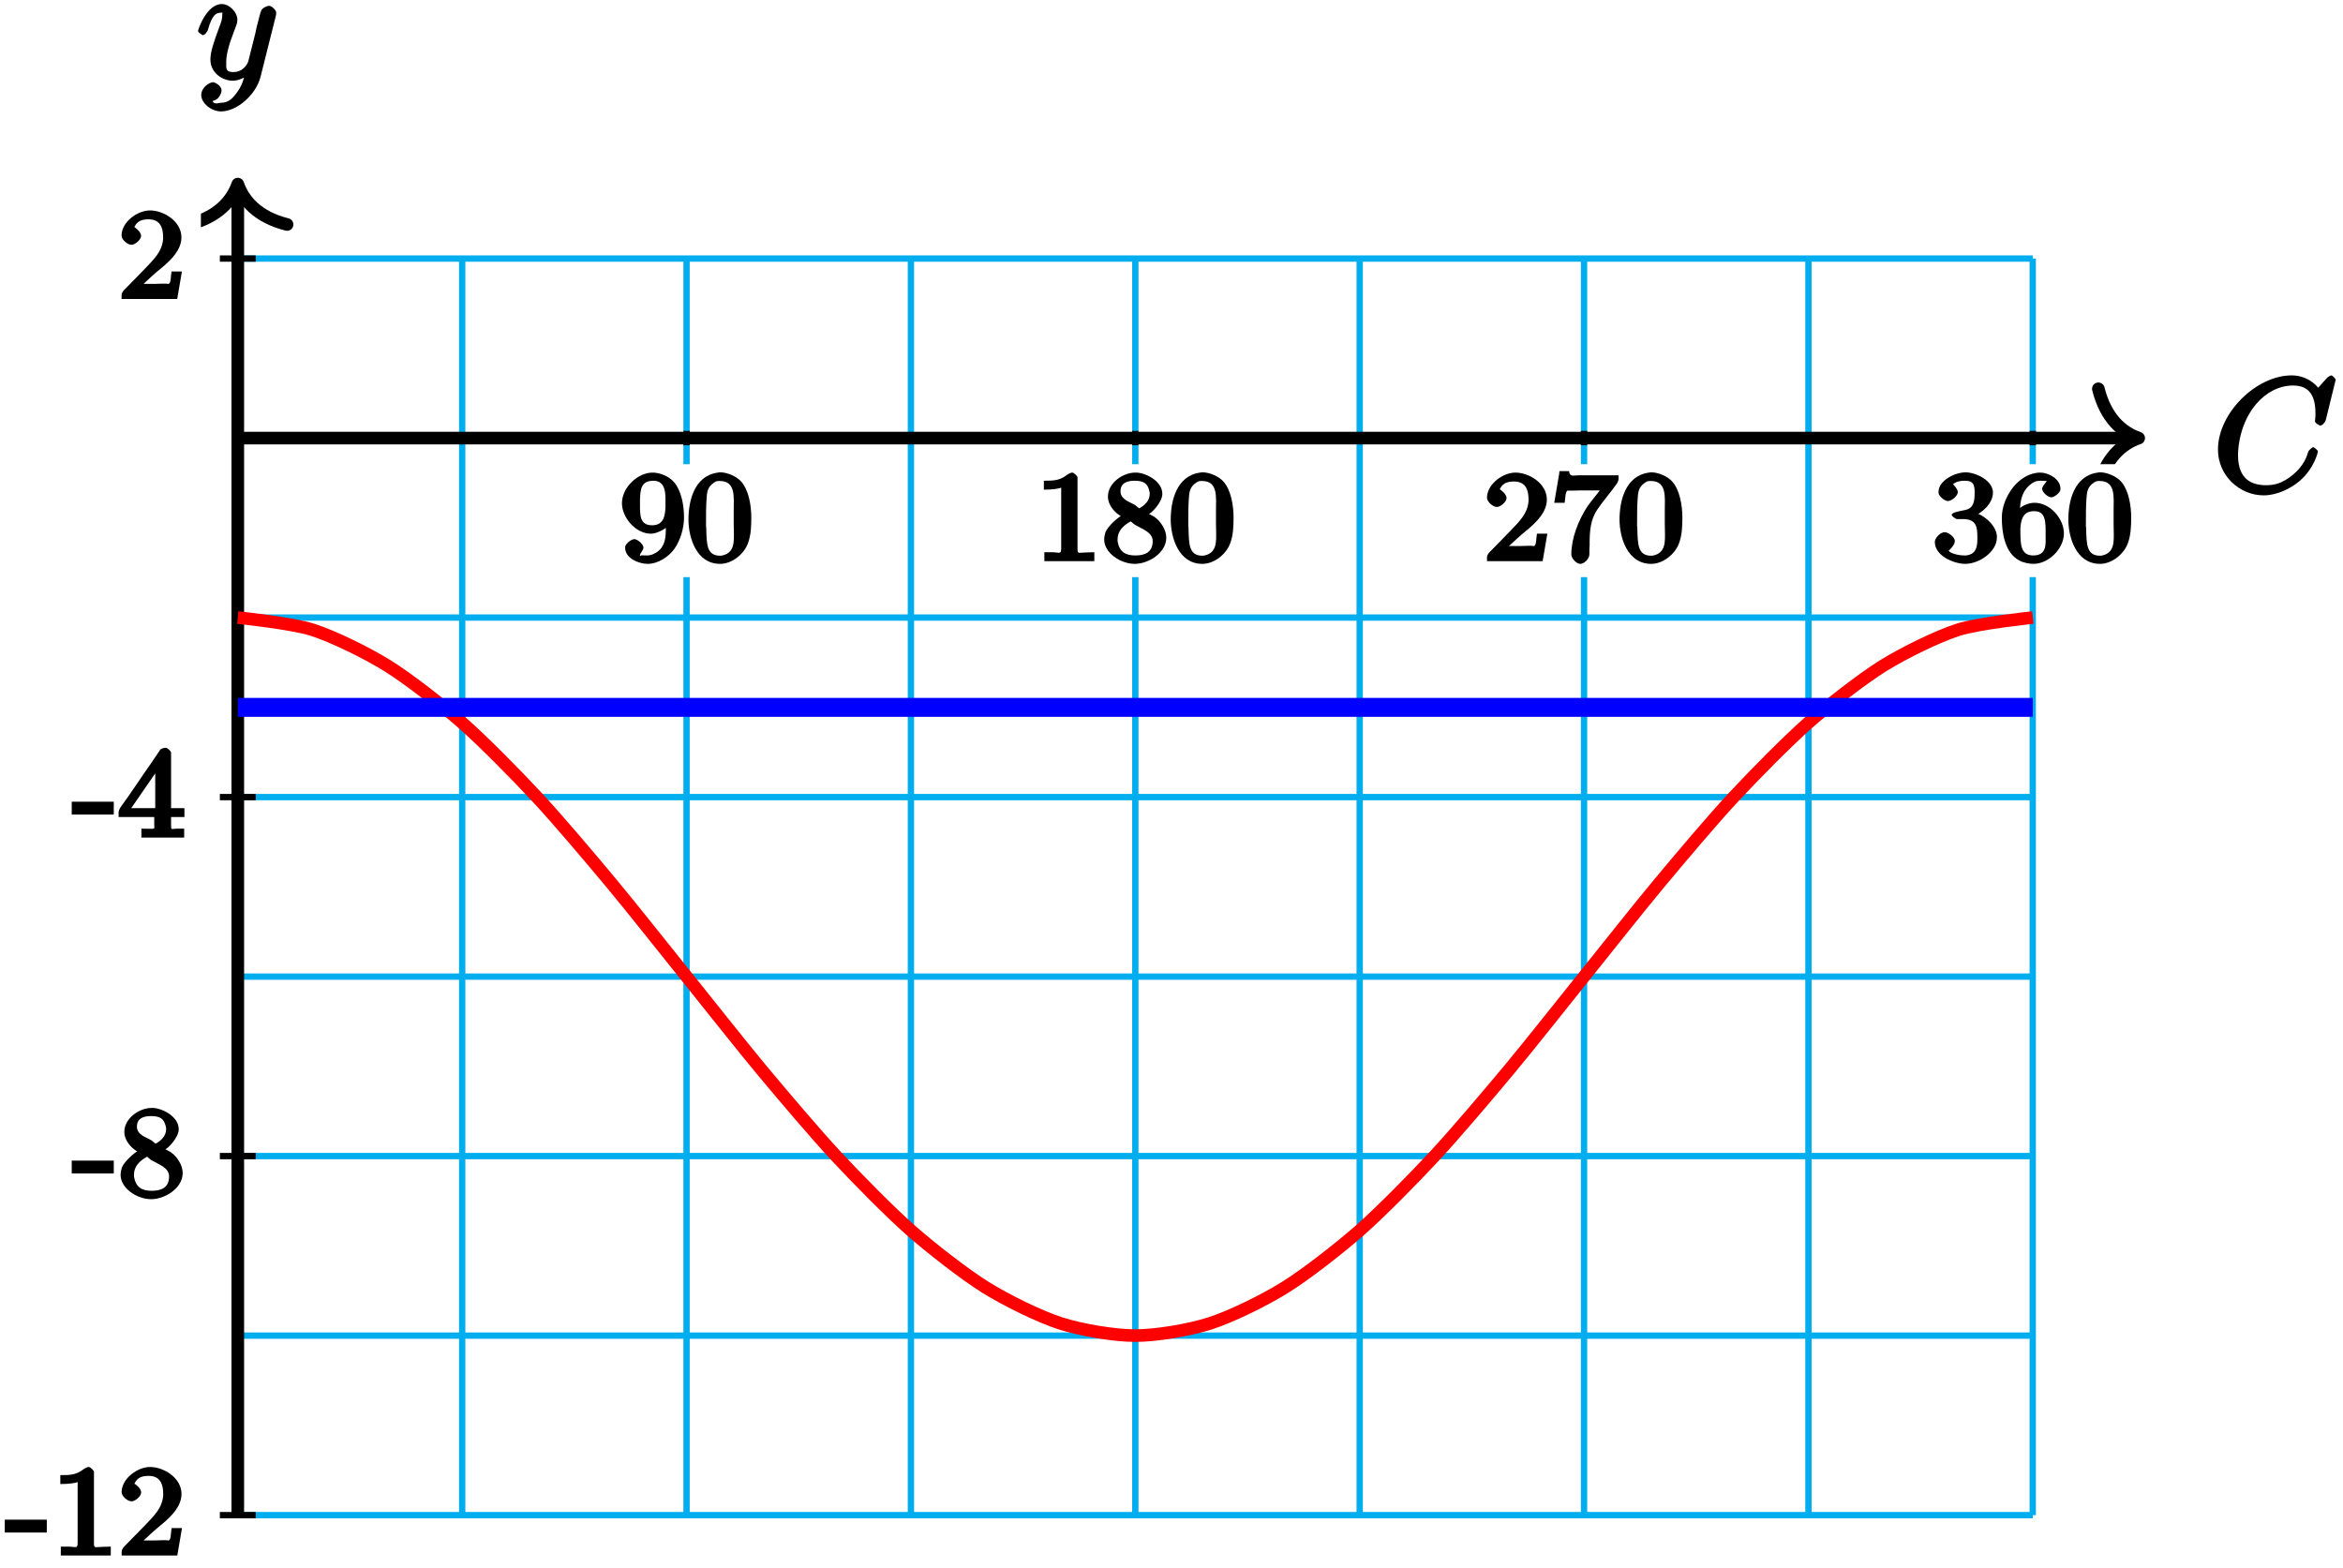
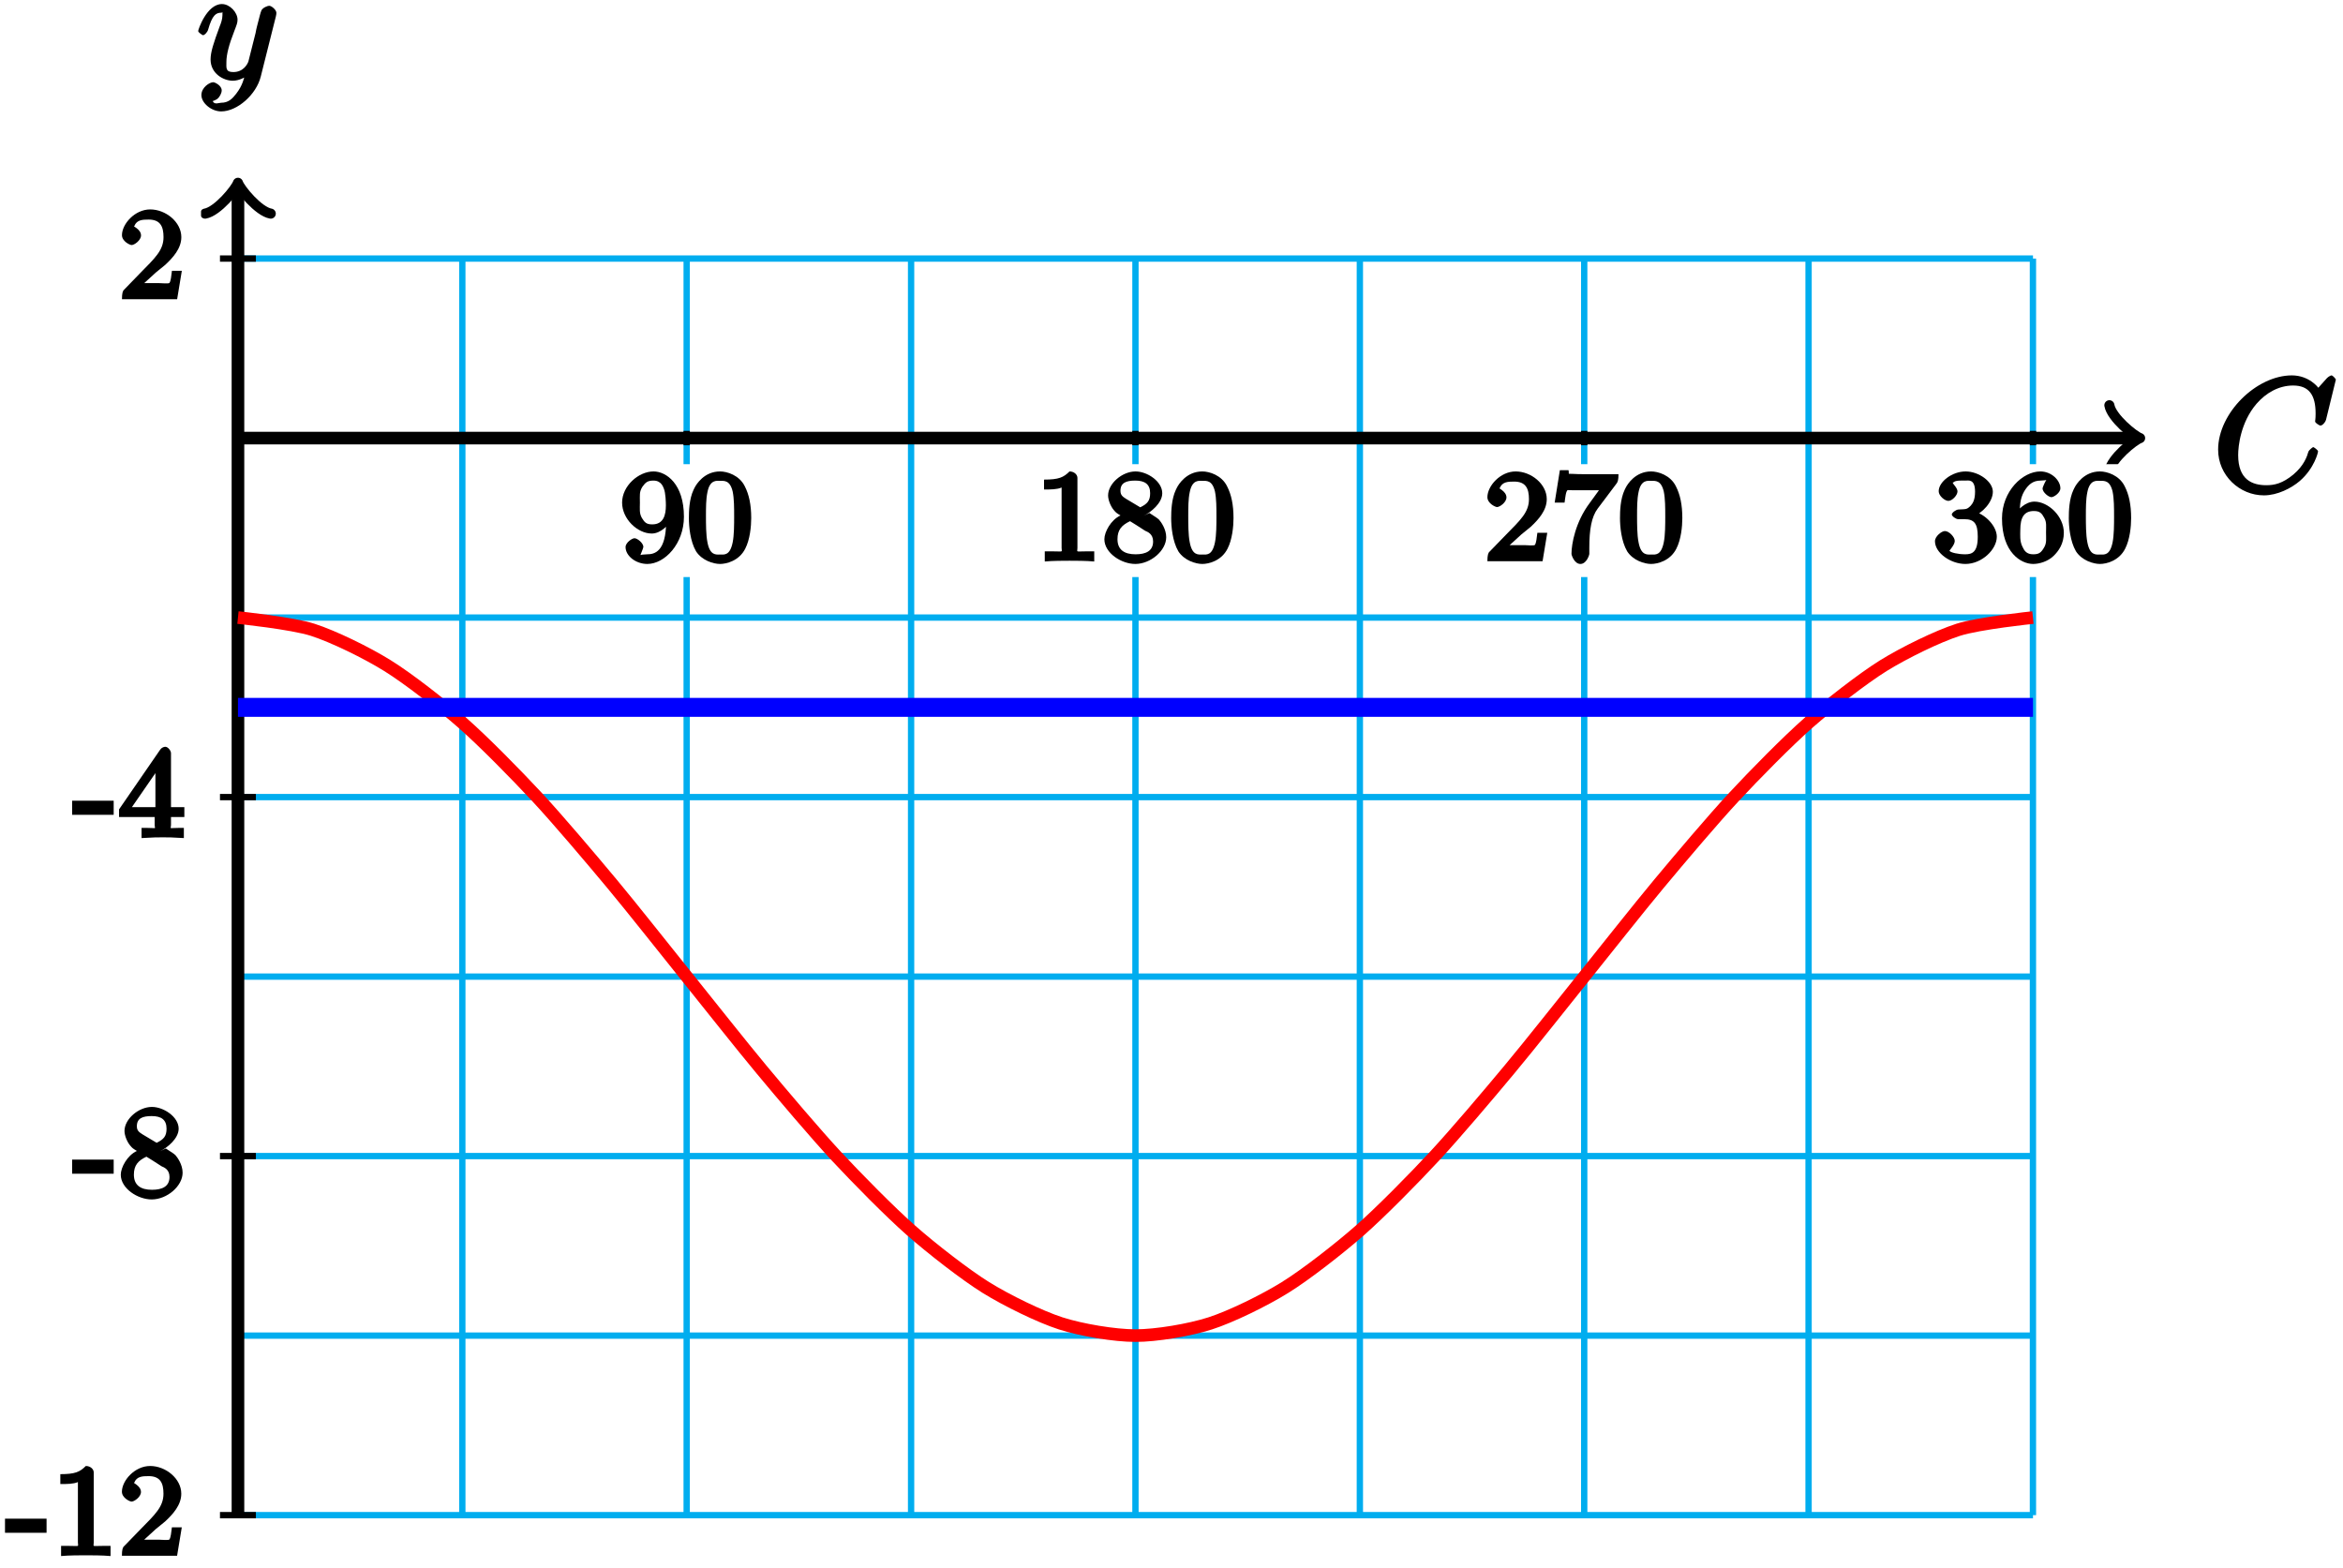
<svg xmlns="http://www.w3.org/2000/svg" xmlns:xlink="http://www.w3.org/1999/xlink" width="148pt" height="99pt" viewBox="0 0 148 99" version="1.1">
  <defs>
    <g>
      <symbol overflow="visible" id="glyph0-0">
        <path style="stroke:none;" d="" />
      </symbol>
      <symbol overflow="visible" id="glyph0-1">
        <path style="stroke:none;" d="M 7.75 -7.094 C 7.75 -7.125 7.562 -7.359 7.469 -7.359 C 7.438 -7.359 7.297 -7.297 7.188 -7.188 L 6.641 -6.578 C 6.656 -6.562 6.078 -7.359 4.969 -7.359 C 2.734 -7.359 0.312 -4.984 0.312 -2.672 C 0.312 -1.031 1.672 0.219 3.203 0.219 C 4.062 0.219 4.938 -0.234 5.469 -0.688 C 6.406 -1.5 6.625 -2.516 6.625 -2.547 C 6.625 -2.656 6.344 -2.828 6.328 -2.828 C 6.266 -2.828 6.047 -2.625 6.016 -2.547 C 5.938 -2.266 5.75 -1.672 5.062 -1.094 C 4.375 -0.531 3.875 -0.422 3.359 -0.422 C 2.469 -0.422 1.578 -0.766 1.578 -2.328 C 1.578 -2.891 1.734 -4.391 2.734 -5.562 C 3.344 -6.266 4.156 -6.719 5.047 -6.719 C 6.062 -6.719 6.469 -6.109 6.469 -4.953 C 6.469 -4.562 6.438 -4.547 6.438 -4.453 C 6.438 -4.344 6.734 -4.188 6.766 -4.188 C 6.891 -4.188 7.062 -4.359 7.125 -4.547 Z M 7.75 -7.094 " />
      </symbol>
      <symbol overflow="visible" id="glyph0-2">
        <path style="stroke:none;" d="M 5.016 -3.953 C 5.047 -4.094 5.047 -4.109 5.047 -4.188 C 5.047 -4.359 4.75 -4.625 4.594 -4.625 C 4.5 -4.625 4.203 -4.516 4.109 -4.344 C 4.047 -4.203 3.969 -3.891 3.922 -3.703 C 3.859 -3.453 3.781 -3.188 3.734 -2.906 L 3.281 -1.109 C 3.234 -0.969 2.984 -0.438 2.328 -0.438 C 1.828 -0.438 1.891 -0.703 1.891 -1.078 C 1.891 -1.531 2.047 -2.156 2.391 -3.031 C 2.547 -3.438 2.594 -3.547 2.594 -3.75 C 2.594 -4.203 2.109 -4.734 1.609 -4.734 C 0.656 -4.734 0.109 -3.125 0.109 -3.031 C 0.109 -2.938 0.391 -2.766 0.406 -2.766 C 0.516 -2.766 0.688 -2.953 0.734 -3.109 C 1 -4.047 1.234 -4.188 1.578 -4.188 C 1.656 -4.188 1.641 -4.344 1.641 -4.031 C 1.641 -3.781 1.547 -3.516 1.469 -3.328 C 1.078 -2.266 0.891 -1.703 0.891 -1.234 C 0.891 -0.344 1.703 0.109 2.297 0.109 C 2.688 0.109 3.141 -0.109 3.422 -0.391 L 3.125 -0.5 C 2.984 0.016 2.922 0.391 2.516 0.922 C 2.266 1.25 2.016 1.5 1.562 1.5 C 1.422 1.5 1.141 1.641 1.031 1.406 C 0.953 1.406 1.203 1.359 1.344 1.234 C 1.453 1.141 1.594 0.906 1.594 0.719 C 1.594 0.406 1.156 0.203 1.062 0.203 C 0.828 0.203 0.312 0.531 0.312 1.016 C 0.312 1.516 0.938 2.047 1.562 2.047 C 2.578 2.047 3.781 0.984 4.062 -0.156 Z M 5.016 -3.953 " />
      </symbol>
      <symbol overflow="visible" id="glyph1-0">
        <path style="stroke:none;" d="" />
      </symbol>
      <symbol overflow="visible" id="glyph1-1">
-         <path style="stroke:none;" d="M 3.109 -2.5 L 2.922 -2.5 C 2.922 -1.812 3.047 -0.875 2.156 -0.469 C 2.016 -0.406 1.875 -0.375 1.734 -0.375 C 1.438 -0.375 1.297 -0.406 1.359 -0.344 C 1.141 -0.344 1.516 -0.672 1.516 -0.875 C 1.516 -1.062 1.156 -1.406 0.938 -1.406 C 0.75 -1.406 0.391 -1.125 0.359 -0.922 L 0.359 -0.859 C 0.359 -0.188 1.234 0.156 1.781 0.156 C 2.438 0.156 3.125 -0.297 3.484 -0.812 C 3.859 -1.359 4.078 -2.125 4.078 -2.781 C 4.078 -3.516 3.922 -4.453 3.438 -5.016 C 3.125 -5.375 2.547 -5.609 2.094 -5.609 C 1.156 -5.609 0.156 -4.672 0.156 -3.672 C 0.156 -2.781 1.016 -1.75 1.984 -1.75 C 2.453 -1.75 3.172 -2.188 3.266 -2.5 Z M 2.906 -3.719 C 2.906 -3.641 2.906 -3.562 2.906 -3.484 C 2.891 -2.922 2.812 -2.281 2.062 -2.281 C 1.266 -2.281 1.297 -2.953 1.297 -3.625 L 1.297 -3.938 C 1.328 -4.516 1.344 -5.094 2.141 -5.094 C 2.953 -5.094 2.906 -4.219 2.906 -3.719 Z M 2.906 -3.719 " />
+         <path style="stroke:none;" d="M 2.938 -2.531 C 2.938 -0.594 2.203 -0.438 1.734 -0.438 C 1.562 -0.438 1.281 -0.406 1.312 -0.375 C 1.297 -0.375 1.5 -0.828 1.5 -0.906 C 1.5 -1.141 1.125 -1.453 0.938 -1.453 C 0.797 -1.453 0.375 -1.188 0.375 -0.891 C 0.375 -0.344 1.016 0.172 1.75 0.172 C 2.844 0.172 4.062 -1.094 4.062 -2.812 C 4.062 -4.875 2.953 -5.672 2.141 -5.672 C 1.188 -5.672 0.156 -4.75 0.156 -3.703 C 0.156 -2.672 1.125 -1.75 2.031 -1.75 C 2.594 -1.75 3.109 -2.281 3.312 -2.688 L 2.938 -2.688 Z M 2.062 -2.328 C 1.688 -2.328 1.578 -2.453 1.406 -2.734 C 1.234 -3.031 1.281 -3.297 1.281 -3.703 C 1.281 -4.172 1.234 -4.375 1.438 -4.703 C 1.641 -4.984 1.766 -5.094 2.141 -5.094 C 2.672 -5.094 2.766 -4.625 2.797 -4.578 C 2.906 -4.312 2.922 -3.703 2.922 -3.531 C 2.922 -2.906 2.766 -2.328 2.062 -2.328 Z M 2.062 -2.328 " />
      </symbol>
      <symbol overflow="visible" id="glyph1-2">
-         <path style="stroke:none;" d="M 1.984 -5.609 C 0.484 -5.406 0.125 -3.812 0.125 -2.641 C 0.125 -1.531 0.609 0.156 2.125 0.156 C 2.875 0.156 3.625 -0.453 3.875 -1.125 C 4.078 -1.656 4.094 -2.234 4.094 -2.781 C 4.094 -3.516 3.938 -4.5 3.453 -5.047 C 3.156 -5.375 2.578 -5.625 2.141 -5.625 C 2.094 -5.625 2.047 -5.625 1.984 -5.609 Z M 1.234 -2.234 C 1.234 -2.297 1.234 -2.359 1.234 -2.438 C 1.234 -2.922 1.234 -3.422 1.266 -3.906 C 1.297 -4.344 1.297 -4.688 1.75 -4.984 C 1.891 -5.078 1.938 -5.078 2.109 -5.078 C 3.125 -5.078 2.984 -4.047 2.984 -3.234 L 2.984 -2.344 C 2.984 -1.469 3.125 -0.734 2.469 -0.438 C 2.359 -0.391 2.234 -0.359 2.125 -0.359 C 1.266 -0.359 1.281 -1.109 1.25 -2.016 C 1.25 -2.094 1.25 -2.156 1.234 -2.234 Z M 1.234 -2.234 " />
+         <path style="stroke:none;" d="M 4.078 -2.719 C 4.078 -3.578 3.938 -4.219 3.672 -4.734 C 3.328 -5.438 2.547 -5.672 2.109 -5.672 C 1.109 -5.672 0.609 -4.859 0.5 -4.641 L 0.438 -4.516 C 0.156 -3.922 0.141 -3.141 0.141 -2.719 C 0.141 -2.203 0.219 -1.266 0.594 -0.625 C 0.969 -0.047 1.688 0.172 2.109 0.172 C 2.5 0.172 3.312 -0.016 3.703 -0.797 C 4 -1.375 4.078 -2.203 4.078 -2.719 Z M 2.109 -0.422 C 1.844 -0.422 1.469 -0.359 1.312 -1.203 C 1.219 -1.656 1.219 -2.406 1.219 -2.828 C 1.219 -3.375 1.219 -3.922 1.312 -4.359 C 1.469 -5.172 1.906 -5.078 2.109 -5.078 C 2.375 -5.078 2.734 -5.125 2.906 -4.406 C 3 -3.953 3 -3.359 3 -2.828 C 3 -2.344 3 -1.641 2.906 -1.188 C 2.734 -0.344 2.375 -0.422 2.109 -0.422 Z M 2.109 -0.422 " />
      </symbol>
      <symbol overflow="visible" id="glyph1-3">
-         <path style="stroke:none;" d="M 0.578 -4.953 L 0.578 -4.531 C 1.156 -4.531 1.516 -4.594 1.672 -4.656 L 1.672 -0.812 C 1.672 -0.422 1.547 -0.578 1.094 -0.578 L 0.609 -0.578 L 0.609 -0.016 L 3.766 -0.016 L 3.766 -0.578 C 3.453 -0.578 3.328 -0.562 3.203 -0.562 C 2.781 -0.562 2.703 -0.438 2.703 -0.812 L 2.703 -5.312 C 2.703 -5.375 2.484 -5.609 2.375 -5.609 C 2.219 -5.609 2 -5.438 1.891 -5.359 C 1.516 -5.125 1.219 -5.094 0.578 -5.094 Z M 0.578 -4.953 " />
+         <path style="stroke:none;" d="M 2.688 -5.266 C 2.688 -5.469 2.484 -5.672 2.188 -5.672 C 1.812 -5.297 1.516 -5.156 0.578 -5.156 L 0.578 -4.531 C 0.984 -4.531 1.406 -4.531 1.688 -4.656 L 1.688 -0.844 C 1.688 -0.547 1.844 -0.625 1.094 -0.625 L 0.625 -0.625 L 0.625 0.016 C 1.141 -0.031 1.828 -0.031 2.188 -0.031 C 2.547 -0.031 3.234 -0.031 3.75 0.016 L 3.75 -0.625 L 3.281 -0.625 C 2.531 -0.625 2.688 -0.547 2.688 -0.844 Z M 2.688 -5.266 " />
      </symbol>
      <symbol overflow="visible" id="glyph1-4">
-         <path style="stroke:none;" d="M 1.359 -2.844 L 1.359 -2.938 C 1.109 -2.875 0.391 -2.234 0.234 -1.844 C 0.188 -1.688 0.156 -1.531 0.156 -1.375 C 0.156 -0.547 1.172 0.156 2.094 0.156 C 2.922 0.156 4.078 -0.516 4.078 -1.5 C 4.078 -1.984 3.734 -2.531 3.328 -2.812 C 3.156 -2.922 2.953 -3.016 2.984 -3 C 3.141 -3.047 3.828 -3.734 3.828 -4.266 C 3.828 -5.031 2.875 -5.562 2.219 -5.609 L 2.109 -5.609 C 1.359 -5.609 0.391 -4.969 0.391 -4.094 C 0.391 -3.562 0.812 -3.078 1.234 -2.844 C 1.281 -2.812 1.484 -2.719 1.359 -2.766 Z M 1 -1.297 C 1 -1.328 1 -1.359 1 -1.391 C 1 -1.922 1.375 -2.281 1.812 -2.516 C 1.844 -2.531 1.75 -2.531 1.797 -2.531 C 1.875 -2.531 1.969 -2.375 2.125 -2.297 C 2.547 -2.047 3.219 -1.844 3.219 -1.281 C 3.219 -0.578 2.734 -0.375 2.125 -0.375 C 1.516 -0.375 1.109 -0.578 1 -1.297 Z M 1.188 -4.359 L 1.188 -4.438 C 1.188 -4.984 1.656 -5.094 2.078 -5.094 C 2.625 -5.094 2.922 -4.953 3.031 -4.344 C 3.031 -4.328 3.031 -4.297 3.031 -4.266 C 3.031 -3.828 2.703 -3.531 2.359 -3.344 C 2.328 -3.328 2.453 -3.344 2.406 -3.344 C 2.312 -3.359 2.25 -3.453 2.125 -3.547 C 1.734 -3.781 1.25 -3.891 1.188 -4.359 Z M 1.188 -4.359 " />
+         <path style="stroke:none;" d="M 2.641 -2.875 C 3.094 -3.094 3.812 -3.672 3.812 -4.297 C 3.812 -5.047 2.859 -5.672 2.125 -5.672 C 1.281 -5.672 0.391 -4.906 0.391 -4.156 C 0.391 -3.859 0.562 -3.453 0.75 -3.234 C 0.891 -3.062 0.922 -3.047 1.172 -2.891 C 0.562 -2.609 0.156 -1.844 0.156 -1.391 C 0.156 -0.516 1.234 0.172 2.109 0.172 C 3.078 0.172 4.062 -0.672 4.062 -1.516 C 4.062 -2.031 3.734 -2.484 3.609 -2.625 C 3.469 -2.75 3.453 -2.75 3 -3.047 Z M 1.531 -3.938 C 1.312 -4.078 1.172 -4.172 1.172 -4.453 C 1.172 -4.953 1.531 -5.094 2.109 -5.094 C 2.719 -5.094 3.047 -4.859 3.047 -4.297 C 3.047 -3.828 2.875 -3.625 2.422 -3.406 Z M 1.672 -2.594 C 1.703 -2.578 2.609 -2.016 2.734 -1.922 C 2.875 -1.859 3.234 -1.734 3.234 -1.25 C 3.234 -0.641 2.766 -0.438 2.125 -0.438 C 1.406 -0.438 0.984 -0.734 0.984 -1.391 C 0.984 -1.984 1.25 -2.281 1.781 -2.531 Z M 1.672 -2.594 " />
      </symbol>
      <symbol overflow="visible" id="glyph1-5">
-         <path style="stroke:none;" d="M 0.969 -4.406 C 1.125 -4.891 1.422 -5.047 1.922 -5.047 C 2.641 -5.047 2.844 -4.547 2.844 -3.906 L 2.844 -3.812 C 2.781 -3 2.25 -2.516 1.719 -1.953 L 1.141 -1.359 C 0.891 -1.109 0.656 -0.859 0.406 -0.609 C 0.328 -0.531 0.219 -0.391 0.219 -0.266 L 0.219 -0.016 L 3.734 -0.016 L 4.031 -1.75 L 3.375 -1.75 C 3.312 -1.359 3.344 -1.094 3.219 -0.984 C 3.156 -0.938 3.172 -0.984 3.031 -0.984 L 2.781 -0.984 C 2.516 -0.969 2.234 -0.969 1.969 -0.969 L 1.609 -0.969 C 1.812 -1.156 2.297 -1.625 2.828 -2.047 C 3.359 -2.5 4 -3.125 4 -3.906 C 4 -4.938 2.859 -5.609 2.016 -5.609 C 1.219 -5.609 0.25 -4.891 0.219 -4.062 L 0.219 -4.016 C 0.219 -3.766 0.594 -3.438 0.844 -3.438 C 1.078 -3.438 1.453 -3.766 1.453 -4 C 1.453 -4.281 1.031 -4.562 1.016 -4.562 Z M 0.969 -4.406 " />
+         <path style="stroke:none;" d="M 2.375 -1.688 C 2.5 -1.797 2.844 -2.062 2.969 -2.172 C 3.453 -2.625 3.984 -3.203 3.984 -3.922 C 3.984 -4.875 3 -5.672 2.016 -5.672 C 1.047 -5.672 0.234 -4.75 0.234 -4.047 C 0.234 -3.656 0.734 -3.422 0.844 -3.422 C 1.016 -3.422 1.438 -3.719 1.438 -4.031 C 1.438 -4.438 0.859 -4.625 1.016 -4.625 C 1.172 -5.016 1.531 -5.031 1.922 -5.031 C 2.656 -5.031 2.859 -4.594 2.859 -3.922 C 2.859 -3.094 2.328 -2.609 1.391 -1.656 L 0.375 -0.609 C 0.281 -0.531 0.234 -0.375 0.234 0 L 3.719 0 L 4.016 -1.797 L 3.391 -1.797 C 3.344 -1.453 3.328 -1.172 3.234 -1.031 C 3.188 -0.969 2.719 -1.016 2.594 -1.016 L 1.172 -1.016 L 1.297 -0.703 Z M 2.375 -1.688 " />
      </symbol>
      <symbol overflow="visible" id="glyph1-6">
-         <path style="stroke:none;" d="M 0.547 -5.547 L 0.234 -3.703 L 0.891 -3.703 C 0.953 -4.078 0.922 -4.344 1.062 -4.469 C 1.109 -4.5 1.062 -4.453 1.109 -4.469 L 1.344 -4.469 C 1.531 -4.469 1.734 -4.484 1.922 -4.484 L 3.109 -4.484 C 2.984 -4.297 2.625 -3.891 2.328 -3.469 C 1.766 -2.609 1.312 -1.469 1.312 -0.438 C 1.312 -0.188 1.641 0.156 1.875 0.156 L 1.891 0.156 C 2.125 0.156 2.453 -0.172 2.453 -0.438 L 2.453 -0.547 C 2.453 -0.703 2.453 -0.859 2.469 -1.016 L 2.469 -1.188 C 2.469 -1.922 2.531 -2.672 2.969 -3.297 C 3.328 -3.828 3.766 -4.312 4.125 -4.828 C 4.188 -4.906 4.297 -5.078 4.297 -5.203 L 4.297 -5.438 L 2.172 -5.438 C 2.078 -5.438 1.922 -5.438 1.781 -5.438 C 1.422 -5.438 1.203 -5.312 1.172 -5.703 L 0.562 -5.703 Z M 0.547 -5.547 " />
+         <path style="stroke:none;" d="M 4.156 -4.906 C 4.234 -5 4.281 -5.141 4.281 -5.5 L 2.078 -5.5 C 1.875 -5.5 1.641 -5.5 1.438 -5.516 C 1.016 -5.547 1.188 -5.438 1.125 -5.75 L 0.578 -5.75 L 0.25 -3.703 L 0.875 -3.703 C 0.922 -4.016 0.953 -4.438 1.078 -4.5 C 1.016 -4.484 1.625 -4.484 1.734 -4.484 L 3.047 -4.484 L 2.469 -3.688 C 1.562 -2.484 1.312 -1.094 1.312 -0.469 C 1.312 -0.375 1.5 0.172 1.875 0.172 C 2.25 0.172 2.438 -0.375 2.438 -0.469 L 2.438 -0.859 C 2.438 -2 2.578 -2.812 2.969 -3.328 Z M 4.156 -4.906 " />
      </symbol>
      <symbol overflow="visible" id="glyph1-7">
-         <path style="stroke:none;" d="M 1.109 -4.672 C 1.344 -5 1.656 -5.094 2.047 -5.094 C 2.531 -5.094 2.672 -4.922 2.672 -4.375 C 2.672 -3.859 2.641 -3.375 2.094 -3.25 C 1.891 -3.203 1.234 -3.109 1.219 -2.953 C 1.219 -2.844 1.484 -2.672 1.562 -2.672 L 1.656 -2.672 C 1.75 -2.672 1.859 -2.672 1.953 -2.672 C 2.812 -2.672 2.844 -2.109 2.844 -1.516 L 2.844 -1.453 C 2.844 -0.922 2.781 -0.453 2.125 -0.375 L 2.047 -0.375 C 1.562 -0.375 1.125 -0.531 1.031 -0.672 C 1.031 -0.672 1.422 -1.016 1.422 -1.281 C 1.422 -1.531 1.016 -1.844 0.781 -1.844 C 0.484 -1.844 0.156 -1.453 0.156 -1.234 C 0.156 -0.328 1.391 0.156 2.078 0.156 C 2.953 0.156 4.078 -0.594 4.078 -1.516 L 4.078 -1.594 C 4.047 -2.281 3.203 -3.016 2.531 -3.109 L 2.531 -2.812 C 3.094 -3.031 3.828 -3.625 3.828 -4.359 C 3.828 -5.094 2.766 -5.625 2.094 -5.625 C 1.453 -5.625 0.391 -5.125 0.391 -4.391 L 0.391 -4.328 C 0.406 -4.125 0.766 -3.812 0.984 -3.812 C 1.219 -3.812 1.609 -4.141 1.609 -4.375 C 1.609 -4.625 1.203 -4.938 1.297 -4.938 Z M 1.109 -4.672 " />
+         <path style="stroke:none;" d="M 2.016 -2.656 C 2.641 -2.656 2.859 -2.375 2.859 -1.547 C 2.859 -0.547 2.484 -0.438 2.062 -0.438 C 1.625 -0.438 1.141 -0.547 1.078 -0.656 C 1.031 -0.656 1.406 -1.016 1.406 -1.281 C 1.406 -1.531 1.047 -1.906 0.781 -1.906 C 0.578 -1.906 0.156 -1.578 0.156 -1.266 C 0.156 -0.516 1.156 0.172 2.078 0.172 C 3.125 0.172 4.062 -0.75 4.062 -1.547 C 4.062 -2.203 3.344 -3 2.531 -3.172 L 2.531 -2.812 C 3.156 -3.031 3.812 -3.75 3.812 -4.391 C 3.812 -5.031 2.922 -5.672 2.094 -5.672 C 1.234 -5.672 0.391 -5.016 0.391 -4.422 C 0.391 -4.125 0.781 -3.812 1 -3.812 C 1.25 -3.812 1.578 -4.172 1.578 -4.406 C 1.578 -4.688 1.141 -4.984 1.328 -4.984 C 1.438 -5.125 1.922 -5.094 2.062 -5.094 C 2.266 -5.094 2.688 -5.219 2.688 -4.391 C 2.688 -3.828 2.516 -3.625 2.406 -3.5 C 2.156 -3.25 2.109 -3.297 1.625 -3.266 C 1.469 -3.25 1.219 -3.062 1.219 -2.953 C 1.219 -2.844 1.484 -2.656 1.625 -2.656 Z M 2.016 -2.656 " />
      </symbol>
      <symbol overflow="visible" id="glyph1-8">
-         <path style="stroke:none;" d="M 1.109 -2.969 L 1.297 -2.969 C 1.297 -3.562 1.312 -4.297 1.922 -4.828 C 2.156 -5.016 2.297 -5.094 2.609 -5.094 C 2.859 -5.094 3 -5.062 2.969 -5.094 C 3.078 -5.094 2.703 -4.797 2.703 -4.578 C 2.703 -4.375 3.062 -4.047 3.281 -4.047 C 3.469 -4.047 3.828 -4.328 3.859 -4.531 L 3.859 -4.594 C 3.859 -5.203 3.109 -5.609 2.594 -5.609 C 1.219 -5.609 0.156 -4.047 0.156 -2.766 C 0.156 -1.844 0.328 -0.531 1.281 -0.047 C 1.5 0.078 1.891 0.156 2.156 0.156 C 3.109 0.156 4.078 -0.797 4.078 -1.766 C 4.078 -2.688 3.219 -3.703 2.219 -3.703 C 1.844 -3.703 1.359 -3.5 1.141 -3.203 C 1.062 -3.109 0.938 -2.922 0.953 -2.969 Z M 1.328 -1.797 L 1.328 -2.109 C 1.375 -2.688 1.516 -3.172 2.188 -3.172 C 2.844 -3.172 2.906 -2.672 2.922 -2.062 L 2.922 -1.672 C 2.922 -1.141 3.031 -0.375 2.141 -0.375 C 1.328 -0.375 1.344 -1.125 1.328 -1.797 Z M 1.328 -1.797 " />
+         <path style="stroke:none;" d="M 1.281 -2.828 C 1.281 -3.484 1.281 -3.938 1.562 -4.422 C 1.812 -4.828 2.094 -5.094 2.594 -5.094 C 2.75 -5.094 2.984 -5.125 2.969 -5.141 C 2.938 -5.141 2.719 -4.688 2.719 -4.594 C 2.719 -4.359 3.094 -4.047 3.281 -4.047 C 3.422 -4.047 3.844 -4.312 3.844 -4.609 C 3.844 -5.094 3.297 -5.672 2.578 -5.672 C 1.469 -5.672 0.156 -4.438 0.156 -2.703 C 0.156 -0.547 1.359 0.172 2.125 0.172 C 2.516 0.172 3.047 0.016 3.406 -0.328 C 3.734 -0.641 4.062 -1.109 4.062 -1.797 C 4.062 -2.844 3.078 -3.766 2.203 -3.766 C 1.625 -3.766 1.094 -3.219 0.906 -2.828 Z M 2.125 -0.438 C 1.703 -0.438 1.562 -0.672 1.453 -0.906 C 1.266 -1.266 1.312 -1.672 1.312 -1.969 C 1.312 -2.766 1.547 -3.172 2.172 -3.172 C 2.562 -3.172 2.672 -3.016 2.828 -2.734 C 2.984 -2.453 2.938 -2.219 2.938 -1.812 C 2.938 -1.406 2.984 -1.172 2.828 -0.891 C 2.625 -0.531 2.484 -0.438 2.125 -0.438 Z M 2.125 -0.438 " />
      </symbol>
      <symbol overflow="visible" id="glyph1-9">
-         <path style="stroke:none;" d="M -0.109 -2.141 L -0.109 -1.469 L 2.547 -1.469 L 2.547 -2.281 L -0.109 -2.281 Z M -0.109 -2.141 " />
+         <path style="stroke:none;" d="M 2.531 -1.641 L 2.531 -2.344 L -0.094 -2.344 L -0.094 -1.453 L 2.531 -1.453 Z M 2.531 -1.641 " />
      </symbol>
      <symbol overflow="visible" id="glyph1-10">
-         <path style="stroke:none;" d="M 0.234 -1.312 L 2.281 -1.312 L 2.281 -0.812 C 2.281 -0.5 2.422 -0.578 1.469 -0.578 L 1.469 -0.016 L 4.172 -0.016 L 4.172 -0.578 L 3.719 -0.578 C 3.344 -0.578 3.344 -0.453 3.344 -0.812 L 3.344 -1.312 L 4.188 -1.312 L 4.188 -1.875 L 3.344 -1.875 L 3.344 -5.375 C 3.344 -5.469 3.125 -5.688 3 -5.688 C 2.922 -5.688 2.719 -5.641 2.656 -5.562 C 2.484 -5.312 2.312 -5.047 2.141 -4.797 C 1.469 -3.844 0.844 -2.875 0.156 -1.938 C 0.109 -1.859 0.031 -1.719 0.031 -1.625 C 0.031 -1.562 0.031 -1.516 0.031 -1.312 Z M 0.656 -1.625 L 2.672 -4.547 L 2.344 -4.656 L 2.344 -1.875 L 0.828 -1.875 Z M 0.656 -1.625 " />
+         <path style="stroke:none;" d="M 3.328 -5.344 C 3.328 -5.5 3.141 -5.75 2.969 -5.75 C 2.875 -5.75 2.719 -5.688 2.641 -5.562 L 0.047 -1.797 L 0.047 -1.312 L 2.297 -1.312 L 2.297 -0.828 C 2.297 -0.531 2.469 -0.625 1.844 -0.625 L 1.469 -0.625 L 1.469 0.016 C 2.344 -0.031 2.359 -0.031 2.812 -0.031 C 3.266 -0.031 3.281 -0.031 4.141 0.016 L 4.141 -0.625 L 3.781 -0.625 C 3.156 -0.625 3.328 -0.531 3.328 -0.828 L 3.328 -1.312 L 4.172 -1.312 L 4.172 -1.938 L 3.328 -1.938 Z M 2.344 -4.688 L 2.344 -1.938 L 0.859 -1.938 L 2.672 -4.562 Z M 2.344 -4.688 " />
      </symbol>
    </g>
  </defs>
  <g id="surface1">
-     <path style="fill:none;stroke-width:0.399;stroke-linecap:butt;stroke-linejoin:miter;stroke:rgb(0%,67.839%,93.729%);stroke-opacity:1;stroke-miterlimit:10;" d="M -0 -68.033 L 113.386 -68.033 M -0 -56.693 L 113.386 -56.693 M -0 -45.353 L 113.386 -45.353 M -0 -34.017 L 113.386 -34.017 M -0 -22.678 L 113.386 -22.678 M -0 -11.338 L 113.386 -11.338 M -0 -0.002 L 113.386 -0.002 M -0 11.338 L 113.386 11.338 M -0 -68.033 L -0 11.338 M 14.175 -68.033 L 14.175 11.338 M 28.347 -68.033 L 28.347 11.338 M 42.519 -68.033 L 42.519 11.338 M 56.695 -68.033 L 56.695 11.338 M 70.867 -68.033 L 70.867 11.338 M 85.039 -68.033 L 85.039 11.338 M 99.214 -68.033 L 99.214 11.338 M 113.382 -68.033 L 113.382 11.338 " transform="matrix(1,0,0,-1,15.02,27.67)" />
-     <path style="fill:none;stroke-width:0.797;stroke-linecap:butt;stroke-linejoin:miter;stroke:rgb(0%,0%,0%);stroke-opacity:1;stroke-miterlimit:10;" d="M -0 -0.002 L 119.675 -0.002 " transform="matrix(1,0,0,-1,15.02,27.67)" />
-     <path style="fill:none;stroke-width:0.797;stroke-linecap:round;stroke-linejoin:round;stroke:rgb(0%,0%,0%);stroke-opacity:1;stroke-miterlimit:10;" d="M -2.549 3.111 C -2.084 1.244 -1.045 0.361 -0.002 -0.002 C -1.045 -0.361 -2.084 -1.244 -2.549 -3.111 " transform="matrix(1,0,0,-1,135.0954,27.67)" />
+     <path style="fill:none;stroke-width:0.399;stroke-linecap:butt;stroke-linejoin:miter;stroke:rgb(0%,67.839%,93.729%);stroke-opacity:1;stroke-miterlimit:10;" d="M 0.001 -68.033 L 113.388 -68.033 M 0.001 -56.693 L 113.388 -56.693 M 0.001 -45.353 L 113.388 -45.353 M 0.001 -34.017 L 113.388 -34.017 M 0.001 -22.678 L 113.388 -22.678 M 0.001 -11.338 L 113.388 -11.338 M 0.001 -0.002 L 113.388 -0.002 M 0.001 11.338 L 113.388 11.338 M 0.001 -68.033 L 0.001 11.338 M 14.173 -68.033 L 14.173 11.338 M 28.345 -68.033 L 28.345 11.338 M 42.521 -68.033 L 42.521 11.338 M 56.693 -68.033 L 56.693 11.338 M 70.868 -68.033 L 70.868 11.338 M 85.04 -68.033 L 85.04 11.338 M 99.212 -68.033 L 99.212 11.338 M 113.384 -68.033 L 113.384 11.338 " transform="matrix(1,0,0,-1,15.03,27.67)" />
+     <path style="fill:none;stroke-width:0.797;stroke-linecap:butt;stroke-linejoin:miter;stroke:rgb(0%,0%,0%);stroke-opacity:1;stroke-miterlimit:10;" d="M 0.001 -0.002 L 119.767 -0.002 " transform="matrix(1,0,0,-1,15.03,27.67)" />
+     <path style="fill:none;stroke-width:0.638;stroke-linecap:round;stroke-linejoin:round;stroke:rgb(0%,0%,0%);stroke-opacity:1;stroke-miterlimit:10;" d="M -1.554 2.072 C -1.425 1.295 0 0.131 0.387 -0.002 C 0 -0.131 -1.425 -1.295 -1.554 -2.072 " transform="matrix(1,0,0,-1,134.7966,27.67)" />
    <g style="fill:rgb(0%,0%,0%);fill-opacity:1;">
-       <use xlink:href="#glyph0-1" x="139.79" y="31.07" />
+       <use xlink:href="#glyph0-1" x="139.8" y="31.07" />
    </g>
-     <path style="fill:none;stroke-width:0.797;stroke-linecap:butt;stroke-linejoin:miter;stroke:rgb(0%,0%,0%);stroke-opacity:1;stroke-miterlimit:10;" d="M -0 -68.033 L -0 15.643 " transform="matrix(1,0,0,-1,15.02,27.67)" />
-     <path style="fill:none;stroke-width:0.797;stroke-linecap:round;stroke-linejoin:round;stroke:rgb(0%,0%,0%);stroke-opacity:1;stroke-miterlimit:10;" d="M -2.552 3.11 C -2.083 1.243 -1.044 0.364 -0.001 0 C -1.044 -0.363 -2.083 -1.246 -2.552 -3.113 " transform="matrix(0,-1,-1,0,15.02,11.62766)" />
+     <path style="fill:none;stroke-width:0.797;stroke-linecap:butt;stroke-linejoin:miter;stroke:rgb(0%,0%,0%);stroke-opacity:1;stroke-miterlimit:10;" d="M 0.001 -68.033 L 0.001 15.732 " transform="matrix(1,0,0,-1,15.03,27.67)" />
+     <path style="fill:none;stroke-width:0.638;stroke-linecap:round;stroke-linejoin:round;stroke:rgb(0%,0%,0%);stroke-opacity:1;stroke-miterlimit:10;" d="M -1.556 2.073 C -1.423 1.296 -0.001 0.128 0.39 -0.001 C -0.001 -0.13 -1.423 -1.294 -1.556 -2.072 " transform="matrix(0,-1,-1,0,15.03,11.93653)" />
    <g style="fill:rgb(0%,0%,0%);fill-opacity:1;">
-       <use xlink:href="#glyph0-2" x="12.4" y="4.99" />
+       <use xlink:href="#glyph0-2" x="12.41" y="4.99" />
    </g>
-     <path style="fill:none;stroke-width:0.399;stroke-linecap:butt;stroke-linejoin:miter;stroke:rgb(0%,0%,0%);stroke-opacity:1;stroke-miterlimit:10;" d="M 28.347 0.455 L 28.347 -0.455 " transform="matrix(1,0,0,-1,15.02,27.67)" />
-     <path style=" stroke:none;fill-rule:nonzero;fill:rgb(100%,100%,100%);fill-opacity:1;" d="M 38.137 36.453 L 48.598 36.453 L 48.598 29.32 L 38.137 29.32 Z M 38.137 36.453 " />
+     <path style="fill:none;stroke-width:0.399;stroke-linecap:butt;stroke-linejoin:miter;stroke:rgb(0%,0%,0%);stroke-opacity:1;stroke-miterlimit:10;" d="M 28.345 0.455 L 28.345 -0.455 " transform="matrix(1,0,0,-1,15.03,27.67)" />
+     <path style=" stroke:none;fill-rule:nonzero;fill:rgb(100%,100%,100%);fill-opacity:1;" d="M 38.145 36.449 L 48.605 36.449 L 48.605 29.32 L 38.145 29.32 Z M 38.145 36.449 " />
    <g style="fill:rgb(0%,0%,0%);fill-opacity:1;">
-       <use xlink:href="#glyph1-1" x="39.13" y="35.46" />
-       <use xlink:href="#glyph1-2" x="43.363" y="35.46" />
+       <use xlink:href="#glyph1-1" x="39.14" y="35.45" />
+       <use xlink:href="#glyph1-2" x="43.374" y="35.45" />
    </g>
-     <path style="fill:none;stroke-width:0.399;stroke-linecap:butt;stroke-linejoin:miter;stroke:rgb(0%,0%,0%);stroke-opacity:1;stroke-miterlimit:10;" d="M 56.695 0.455 L 56.695 -0.455 " transform="matrix(1,0,0,-1,15.02,27.67)" />
-     <path style=" stroke:none;fill-rule:nonzero;fill:rgb(100%,100%,100%);fill-opacity:1;" d="M 64.367 36.453 L 79.059 36.453 L 79.059 29.32 L 64.367 29.32 Z M 64.367 36.453 " />
+     <path style="fill:none;stroke-width:0.399;stroke-linecap:butt;stroke-linejoin:miter;stroke:rgb(0%,0%,0%);stroke-opacity:1;stroke-miterlimit:10;" d="M 56.693 0.455 L 56.693 -0.455 " transform="matrix(1,0,0,-1,15.03,27.67)" />
+     <path style=" stroke:none;fill-rule:nonzero;fill:rgb(100%,100%,100%);fill-opacity:1;" d="M 64.375 36.449 L 79.07 36.449 L 79.07 29.32 L 64.375 29.32 Z M 64.375 36.449 " />
    <g style="fill:rgb(0%,0%,0%);fill-opacity:1;">
-       <use xlink:href="#glyph1-3" x="65.36" y="35.46" />
-       <use xlink:href="#glyph1-4" x="69.593" y="35.46" />
-       <use xlink:href="#glyph1-2" x="73.826" y="35.46" />
+       <use xlink:href="#glyph1-3" x="65.37" y="35.45" />
+       <use xlink:href="#glyph1-4" x="69.604" y="35.45" />
+       <use xlink:href="#glyph1-2" x="73.839" y="35.45" />
    </g>
-     <path style="fill:none;stroke-width:0.399;stroke-linecap:butt;stroke-linejoin:miter;stroke:rgb(0%,0%,0%);stroke-opacity:1;stroke-miterlimit:10;" d="M 85.039 0.455 L 85.039 -0.455 " transform="matrix(1,0,0,-1,15.02,27.67)" />
-     <path style=" stroke:none;fill-rule:nonzero;fill:rgb(100%,100%,100%);fill-opacity:1;" d="M 92.715 36.453 L 107.406 36.453 L 107.406 29.32 L 92.715 29.32 Z M 92.715 36.453 " />
+     <path style="fill:none;stroke-width:0.399;stroke-linecap:butt;stroke-linejoin:miter;stroke:rgb(0%,0%,0%);stroke-opacity:1;stroke-miterlimit:10;" d="M 85.04 0.455 L 85.04 -0.455 " transform="matrix(1,0,0,-1,15.03,27.67)" />
+     <path style=" stroke:none;fill-rule:nonzero;fill:rgb(100%,100%,100%);fill-opacity:1;" d="M 92.723 36.449 L 107.418 36.449 L 107.418 29.32 L 92.723 29.32 Z M 92.723 36.449 " />
    <g style="fill:rgb(0%,0%,0%);fill-opacity:1;">
-       <use xlink:href="#glyph1-5" x="93.71" y="35.46" />
-       <use xlink:href="#glyph1-6" x="97.943" y="35.46" />
-       <use xlink:href="#glyph1-2" x="102.176" y="35.46" />
+       <use xlink:href="#glyph1-5" x="93.72" y="35.45" />
+       <use xlink:href="#glyph1-6" x="97.954" y="35.45" />
+       <use xlink:href="#glyph1-2" x="102.189" y="35.45" />
    </g>
-     <path style="fill:none;stroke-width:0.399;stroke-linecap:butt;stroke-linejoin:miter;stroke:rgb(0%,0%,0%);stroke-opacity:1;stroke-miterlimit:10;" d="M 113.386 0.455 L 113.386 -0.455 " transform="matrix(1,0,0,-1,15.02,27.67)" />
-     <path style=" stroke:none;fill-rule:nonzero;fill:rgb(100%,100%,100%);fill-opacity:1;" d="M 121.062 36.453 L 135.754 36.453 L 135.754 29.32 L 121.062 29.32 Z M 121.062 36.453 " />
+     <path style="fill:none;stroke-width:0.399;stroke-linecap:butt;stroke-linejoin:miter;stroke:rgb(0%,0%,0%);stroke-opacity:1;stroke-miterlimit:10;" d="M 113.388 0.455 L 113.388 -0.455 " transform="matrix(1,0,0,-1,15.03,27.67)" />
+     <path style=" stroke:none;fill-rule:nonzero;fill:rgb(100%,100%,100%);fill-opacity:1;" d="M 121.07 36.449 L 135.766 36.449 L 135.766 29.32 L 121.07 29.32 Z M 121.07 36.449 " />
    <g style="fill:rgb(0%,0%,0%);fill-opacity:1;">
-       <use xlink:href="#glyph1-7" x="122.06" y="35.46" />
-       <use xlink:href="#glyph1-8" x="126.293" y="35.46" />
-       <use xlink:href="#glyph1-2" x="130.526" y="35.46" />
+       <use xlink:href="#glyph1-7" x="122.07" y="35.45" />
+       <use xlink:href="#glyph1-8" x="126.304" y="35.45" />
+       <use xlink:href="#glyph1-2" x="130.539" y="35.45" />
    </g>
-     <path style="fill:none;stroke-width:0.399;stroke-linecap:butt;stroke-linejoin:miter;stroke:rgb(0%,0%,0%);stroke-opacity:1;stroke-miterlimit:10;" d="M 1.132 -68.033 L -1.133 -68.033 " transform="matrix(1,0,0,-1,15.02,27.67)" />
-     <path style=" stroke:none;fill-rule:nonzero;fill:rgb(100%,100%,100%);fill-opacity:1;" d="M -0.59 99.27 L 12.691 99.27 L 12.691 92.133 L -0.59 92.133 Z M -0.59 99.27 " />
+     <path style="fill:none;stroke-width:0.399;stroke-linecap:butt;stroke-linejoin:miter;stroke:rgb(0%,0%,0%);stroke-opacity:1;stroke-miterlimit:10;" d="M 1.134 -68.033 L -1.135 -68.033 " transform="matrix(1,0,0,-1,15.03,27.67)" />
+     <path style=" stroke:none;fill-rule:nonzero;fill:rgb(100%,100%,100%);fill-opacity:1;" d="M -0.582 99.266 L 12.699 99.266 L 12.699 92.137 L -0.582 92.137 Z M -0.582 99.266 " />
    <g style="fill:rgb(0%,0%,0%);fill-opacity:1;">
      <use xlink:href="#glyph1-9" x="0.41" y="98.27" />
-       <use xlink:href="#glyph1-3" x="3.232" y="98.27" />
-       <use xlink:href="#glyph1-5" x="7.465" y="98.27" />
+       <use xlink:href="#glyph1-3" x="3.233" y="98.27" />
+       <use xlink:href="#glyph1-5" x="7.467" y="98.27" />
    </g>
-     <path style="fill:none;stroke-width:0.399;stroke-linecap:butt;stroke-linejoin:miter;stroke:rgb(0%,0%,0%);stroke-opacity:1;stroke-miterlimit:10;" d="M 1.132 -45.353 L -1.133 -45.353 " transform="matrix(1,0,0,-1,15.02,27.67)" />
-     <path style=" stroke:none;fill-rule:nonzero;fill:rgb(100%,100%,100%);fill-opacity:1;" d="M 3.645 76.59 L 12.691 76.59 L 12.691 69.457 L 3.645 69.457 Z M 3.645 76.59 " />
+     <path style="fill:none;stroke-width:0.399;stroke-linecap:butt;stroke-linejoin:miter;stroke:rgb(0%,0%,0%);stroke-opacity:1;stroke-miterlimit:10;" d="M 1.134 -45.353 L -1.135 -45.353 " transform="matrix(1,0,0,-1,15.03,27.67)" />
+     <path style=" stroke:none;fill-rule:nonzero;fill:rgb(100%,100%,100%);fill-opacity:1;" d="M 3.652 76.59 L 12.699 76.59 L 12.699 69.461 L 3.652 69.461 Z M 3.652 76.59 " />
    <g style="fill:rgb(0%,0%,0%);fill-opacity:1;">
-       <use xlink:href="#glyph1-9" x="4.64" y="75.59" />
-       <use xlink:href="#glyph1-4" x="7.462" y="75.59" />
+       <use xlink:href="#glyph1-9" x="4.65" y="75.59" />
+       <use xlink:href="#glyph1-4" x="7.473" y="75.59" />
    </g>
-     <path style="fill:none;stroke-width:0.399;stroke-linecap:butt;stroke-linejoin:miter;stroke:rgb(0%,0%,0%);stroke-opacity:1;stroke-miterlimit:10;" d="M 1.132 -22.678 L -1.133 -22.678 " transform="matrix(1,0,0,-1,15.02,27.67)" />
-     <path style=" stroke:none;fill-rule:nonzero;fill:rgb(100%,100%,100%);fill-opacity:1;" d="M 3.645 53.914 L 12.691 53.914 L 12.691 46.781 L 3.645 46.781 Z M 3.645 53.914 " />
+     <path style="fill:none;stroke-width:0.399;stroke-linecap:butt;stroke-linejoin:miter;stroke:rgb(0%,0%,0%);stroke-opacity:1;stroke-miterlimit:10;" d="M 1.134 -22.678 L -1.135 -22.678 " transform="matrix(1,0,0,-1,15.03,27.67)" />
+     <path style=" stroke:none;fill-rule:nonzero;fill:rgb(100%,100%,100%);fill-opacity:1;" d="M 3.652 53.91 L 12.699 53.91 L 12.699 46.781 L 3.652 46.781 Z M 3.652 53.91 " />
    <g style="fill:rgb(0%,0%,0%);fill-opacity:1;">
-       <use xlink:href="#glyph1-9" x="4.64" y="52.92" />
-       <use xlink:href="#glyph1-10" x="7.462" y="52.92" />
+       <use xlink:href="#glyph1-9" x="4.65" y="52.92" />
+       <use xlink:href="#glyph1-10" x="7.473" y="52.92" />
    </g>
-     <path style="fill:none;stroke-width:0.399;stroke-linecap:butt;stroke-linejoin:miter;stroke:rgb(0%,0%,0%);stroke-opacity:1;stroke-miterlimit:10;" d="M 1.132 11.338 L -1.133 11.338 " transform="matrix(1,0,0,-1,15.02,27.67)" />
-     <path style=" stroke:none;fill-rule:nonzero;fill:rgb(100%,100%,100%);fill-opacity:1;" d="M 6.465 19.898 L 12.691 19.898 L 12.691 12.766 L 6.465 12.766 Z M 6.465 19.898 " />
+     <path style="fill:none;stroke-width:0.399;stroke-linecap:butt;stroke-linejoin:miter;stroke:rgb(0%,0%,0%);stroke-opacity:1;stroke-miterlimit:10;" d="M 1.134 11.338 L -1.135 11.338 " transform="matrix(1,0,0,-1,15.03,27.67)" />
+     <path style=" stroke:none;fill-rule:nonzero;fill:rgb(100%,100%,100%);fill-opacity:1;" d="M 6.473 19.895 L 12.699 19.895 L 12.699 12.766 L 6.473 12.766 Z M 6.473 19.895 " />
    <g style="fill:rgb(0%,0%,0%);fill-opacity:1;">
-       <use xlink:href="#glyph1-5" x="7.46" y="18.9" />
+       <use xlink:href="#glyph1-5" x="7.47" y="18.9" />
    </g>
-     <path style="fill:none;stroke-width:0.797;stroke-linecap:butt;stroke-linejoin:miter;stroke:rgb(100%,0%,0%);stroke-opacity:1;stroke-miterlimit:10;" d="M -0 -11.338 C -0 -11.338 3.414 -11.689 4.726 -12.111 C 6.035 -12.533 8.136 -13.56 9.449 -14.377 C 10.761 -15.189 12.863 -16.83 14.171 -17.982 C 15.484 -19.131 17.585 -21.267 18.898 -22.678 C 20.21 -24.088 22.312 -26.572 23.621 -28.146 C 24.933 -29.721 27.035 -32.389 28.347 -34.014 C 29.656 -35.642 31.761 -38.31 33.07 -39.885 C 34.382 -41.459 36.484 -43.943 37.796 -45.353 C 39.105 -46.764 41.21 -48.896 42.519 -50.049 C 43.832 -51.201 45.933 -52.838 47.246 -53.654 C 48.554 -54.467 50.656 -55.498 51.968 -55.92 C 53.281 -56.342 55.382 -56.693 56.691 -56.693 C 58.003 -56.693 60.105 -56.342 61.417 -55.92 C 62.73 -55.498 64.832 -54.471 66.14 -53.654 C 67.453 -52.842 69.554 -51.201 70.867 -50.053 C 72.175 -48.9 74.281 -46.767 75.589 -45.353 C 76.902 -43.943 79.003 -41.459 80.316 -39.885 C 81.625 -38.314 83.73 -35.646 85.039 -34.017 C 86.351 -32.389 88.453 -29.721 89.765 -28.15 C 91.074 -26.576 93.175 -24.088 94.488 -22.678 C 95.8 -21.267 97.902 -19.135 99.21 -17.982 C 100.523 -16.83 102.625 -15.193 103.937 -14.377 C 105.25 -13.564 107.351 -12.533 108.66 -12.111 C 109.972 -11.689 113.386 -11.338 113.386 -11.338 " transform="matrix(1,0,0,-1,15.02,27.67)" />
-     <path style="fill:none;stroke-width:1.196;stroke-linecap:butt;stroke-linejoin:miter;stroke:rgb(0%,0%,100%);stroke-opacity:1;stroke-miterlimit:10;" d="M -0 -17.01 L 113.386 -17.01 " transform="matrix(1,0,0,-1,15.02,27.67)" />
+     <path style="fill:none;stroke-width:0.797;stroke-linecap:butt;stroke-linejoin:miter;stroke:rgb(100%,0%,0%);stroke-opacity:1;stroke-miterlimit:10;" d="M 0.001 -11.338 C 0.001 -11.338 3.415 -11.689 4.724 -12.111 C 6.036 -12.533 8.138 -13.56 9.45 -14.377 C 10.759 -15.189 12.861 -16.83 14.173 -17.982 C 15.486 -19.131 17.587 -21.267 18.896 -22.678 C 20.208 -24.088 22.31 -26.572 23.622 -28.146 C 24.935 -29.721 27.036 -32.389 28.345 -34.014 C 29.657 -35.642 31.759 -38.31 33.072 -39.885 C 34.38 -41.459 36.486 -43.943 37.794 -45.353 C 39.107 -46.764 41.208 -48.896 42.521 -50.049 C 43.829 -51.201 45.935 -52.838 47.243 -53.654 C 48.556 -54.467 50.657 -55.498 51.97 -55.92 C 53.279 -56.342 55.38 -56.693 56.693 -56.693 C 58.005 -56.693 60.107 -56.342 61.415 -55.92 C 62.728 -55.498 64.829 -54.471 66.142 -53.654 C 67.454 -52.842 69.556 -51.201 70.865 -50.053 C 72.177 -48.9 74.279 -46.767 75.591 -45.353 C 76.9 -43.943 79.005 -41.459 80.314 -39.885 C 81.626 -38.314 83.728 -35.646 85.04 -34.017 C 86.349 -32.389 88.454 -29.721 89.763 -28.15 C 91.075 -26.576 93.177 -24.088 94.49 -22.678 C 95.798 -21.267 97.9 -19.135 99.212 -17.982 C 100.525 -16.83 102.626 -15.193 103.935 -14.377 C 105.247 -13.564 107.349 -12.533 108.661 -12.111 C 109.974 -11.689 113.384 -11.338 113.384 -11.338 " transform="matrix(1,0,0,-1,15.03,27.67)" />
+     <path style="fill:none;stroke-width:1.196;stroke-linecap:butt;stroke-linejoin:miter;stroke:rgb(0%,0%,100%);stroke-opacity:1;stroke-miterlimit:10;" d="M 0.001 -17.01 L 113.388 -17.01 " transform="matrix(1,0,0,-1,15.03,27.67)" />
  </g>
</svg>
